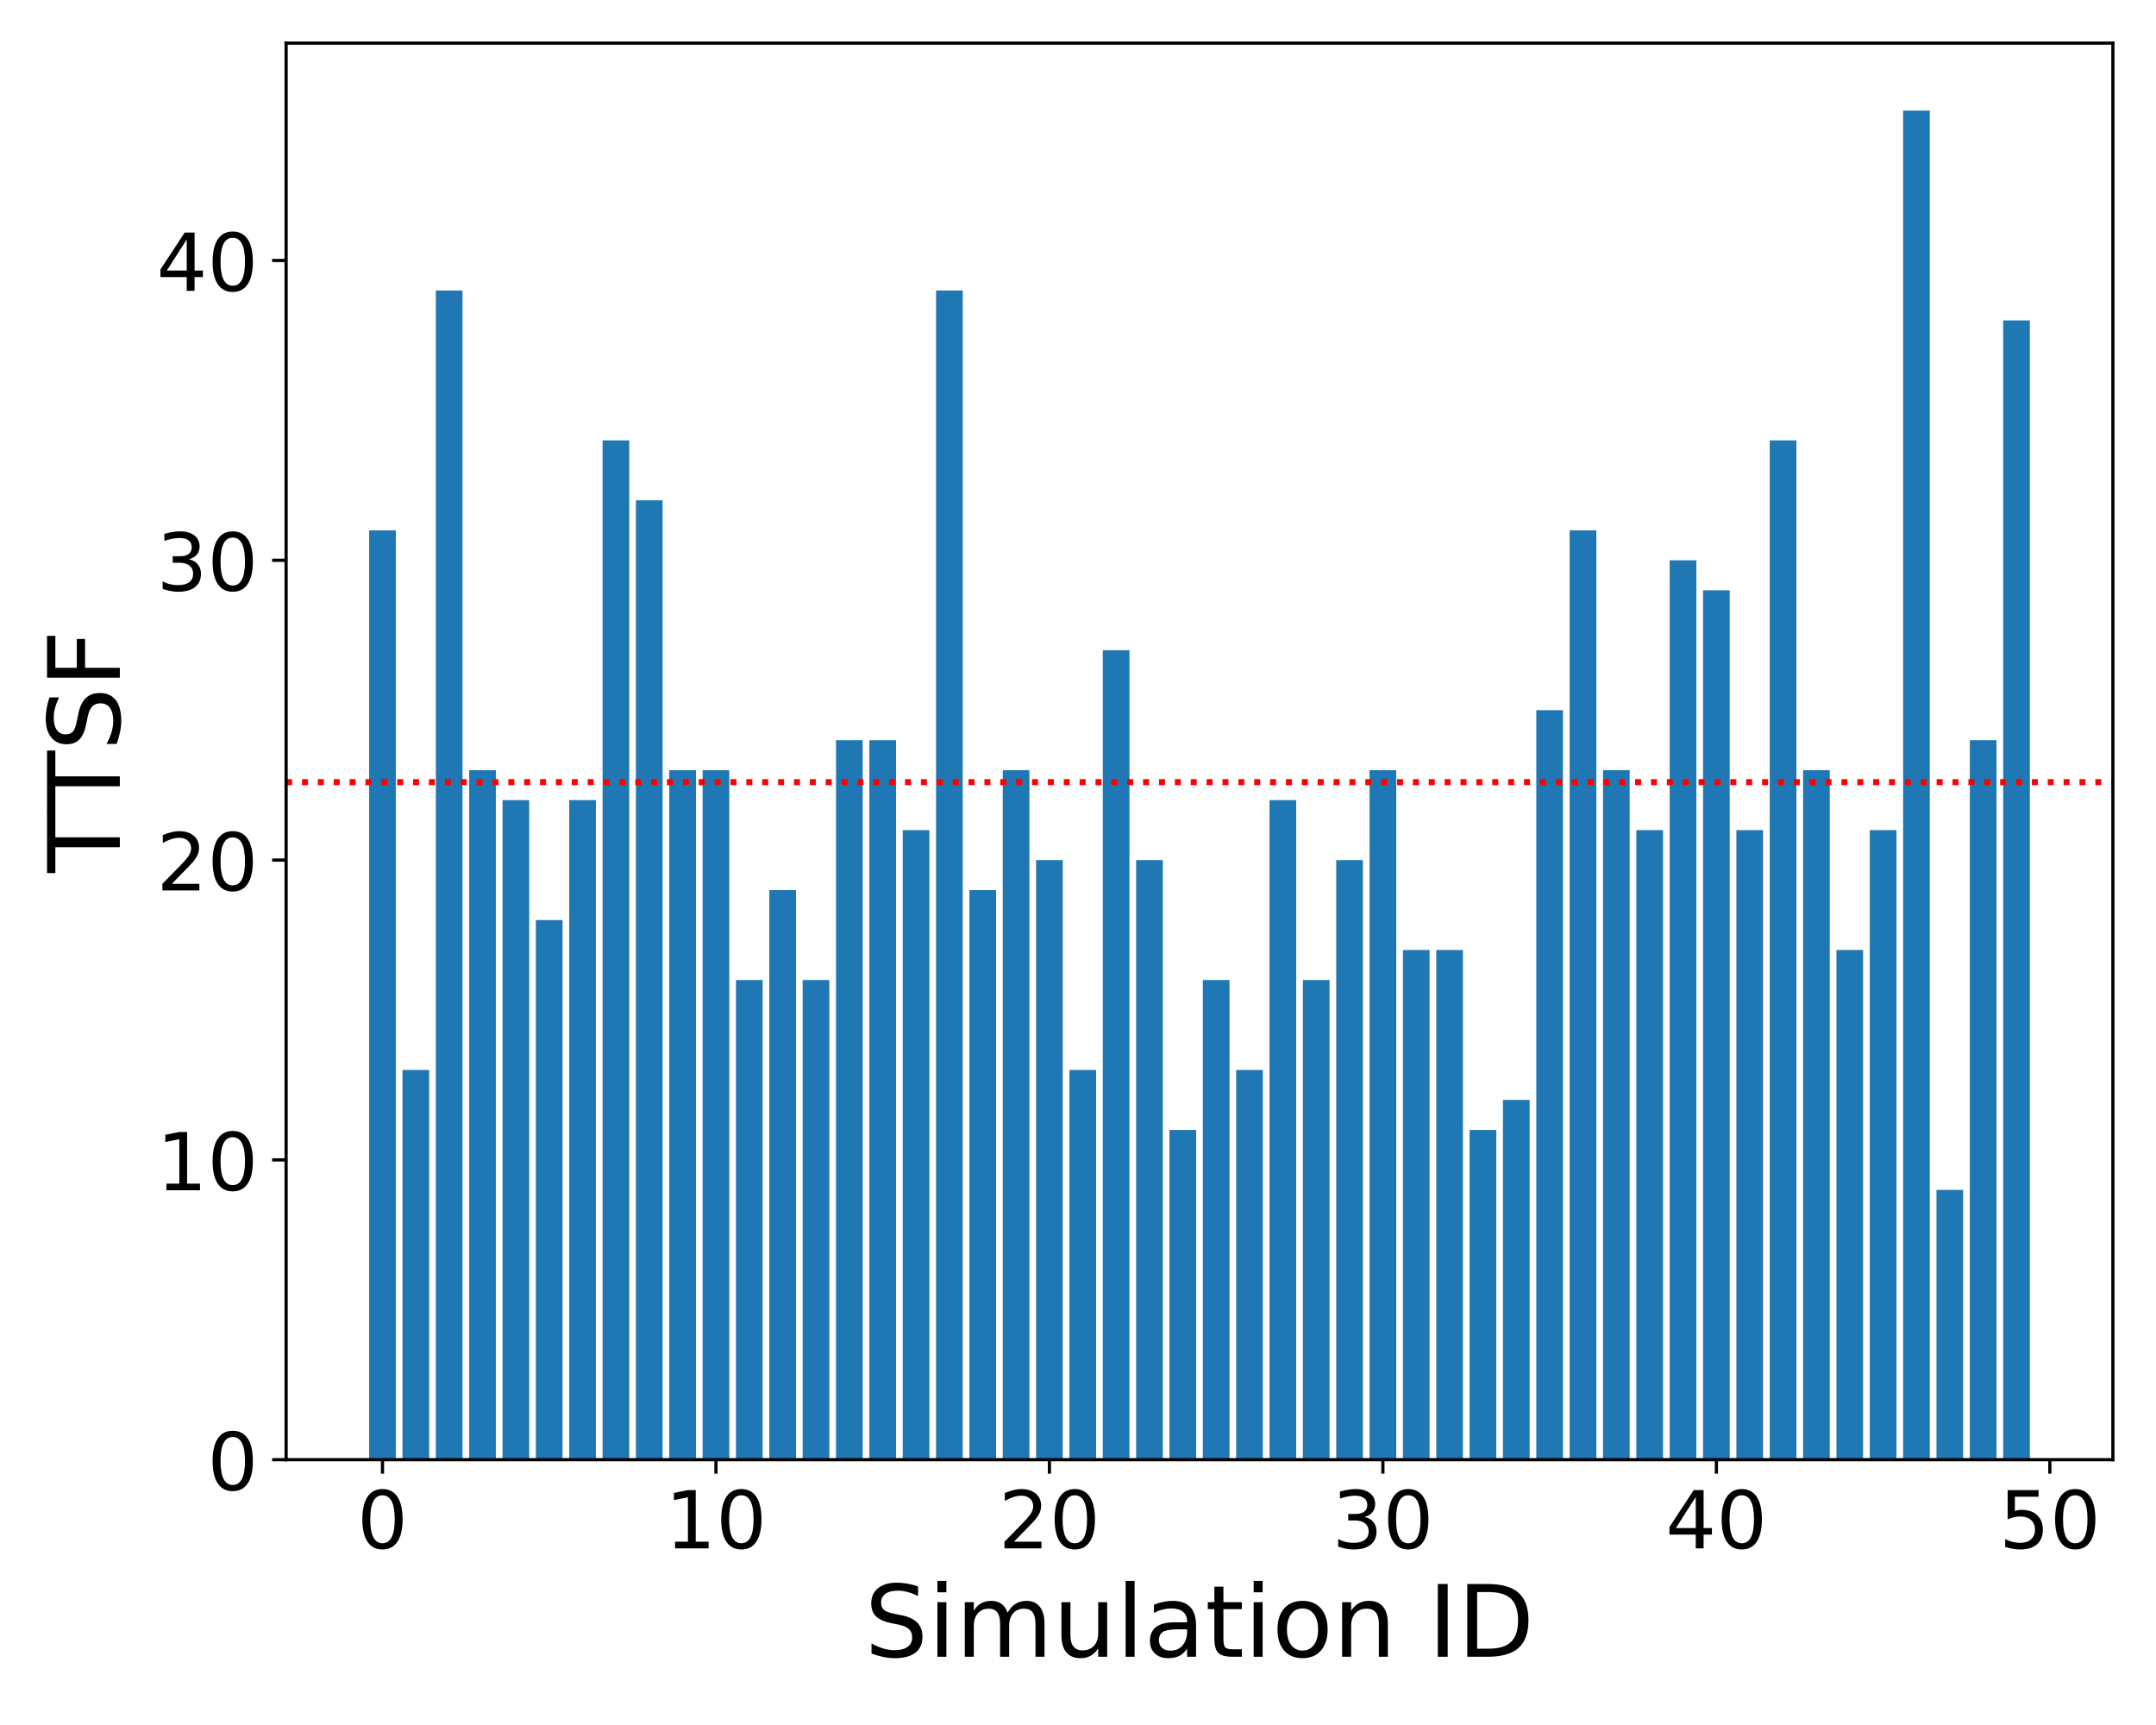
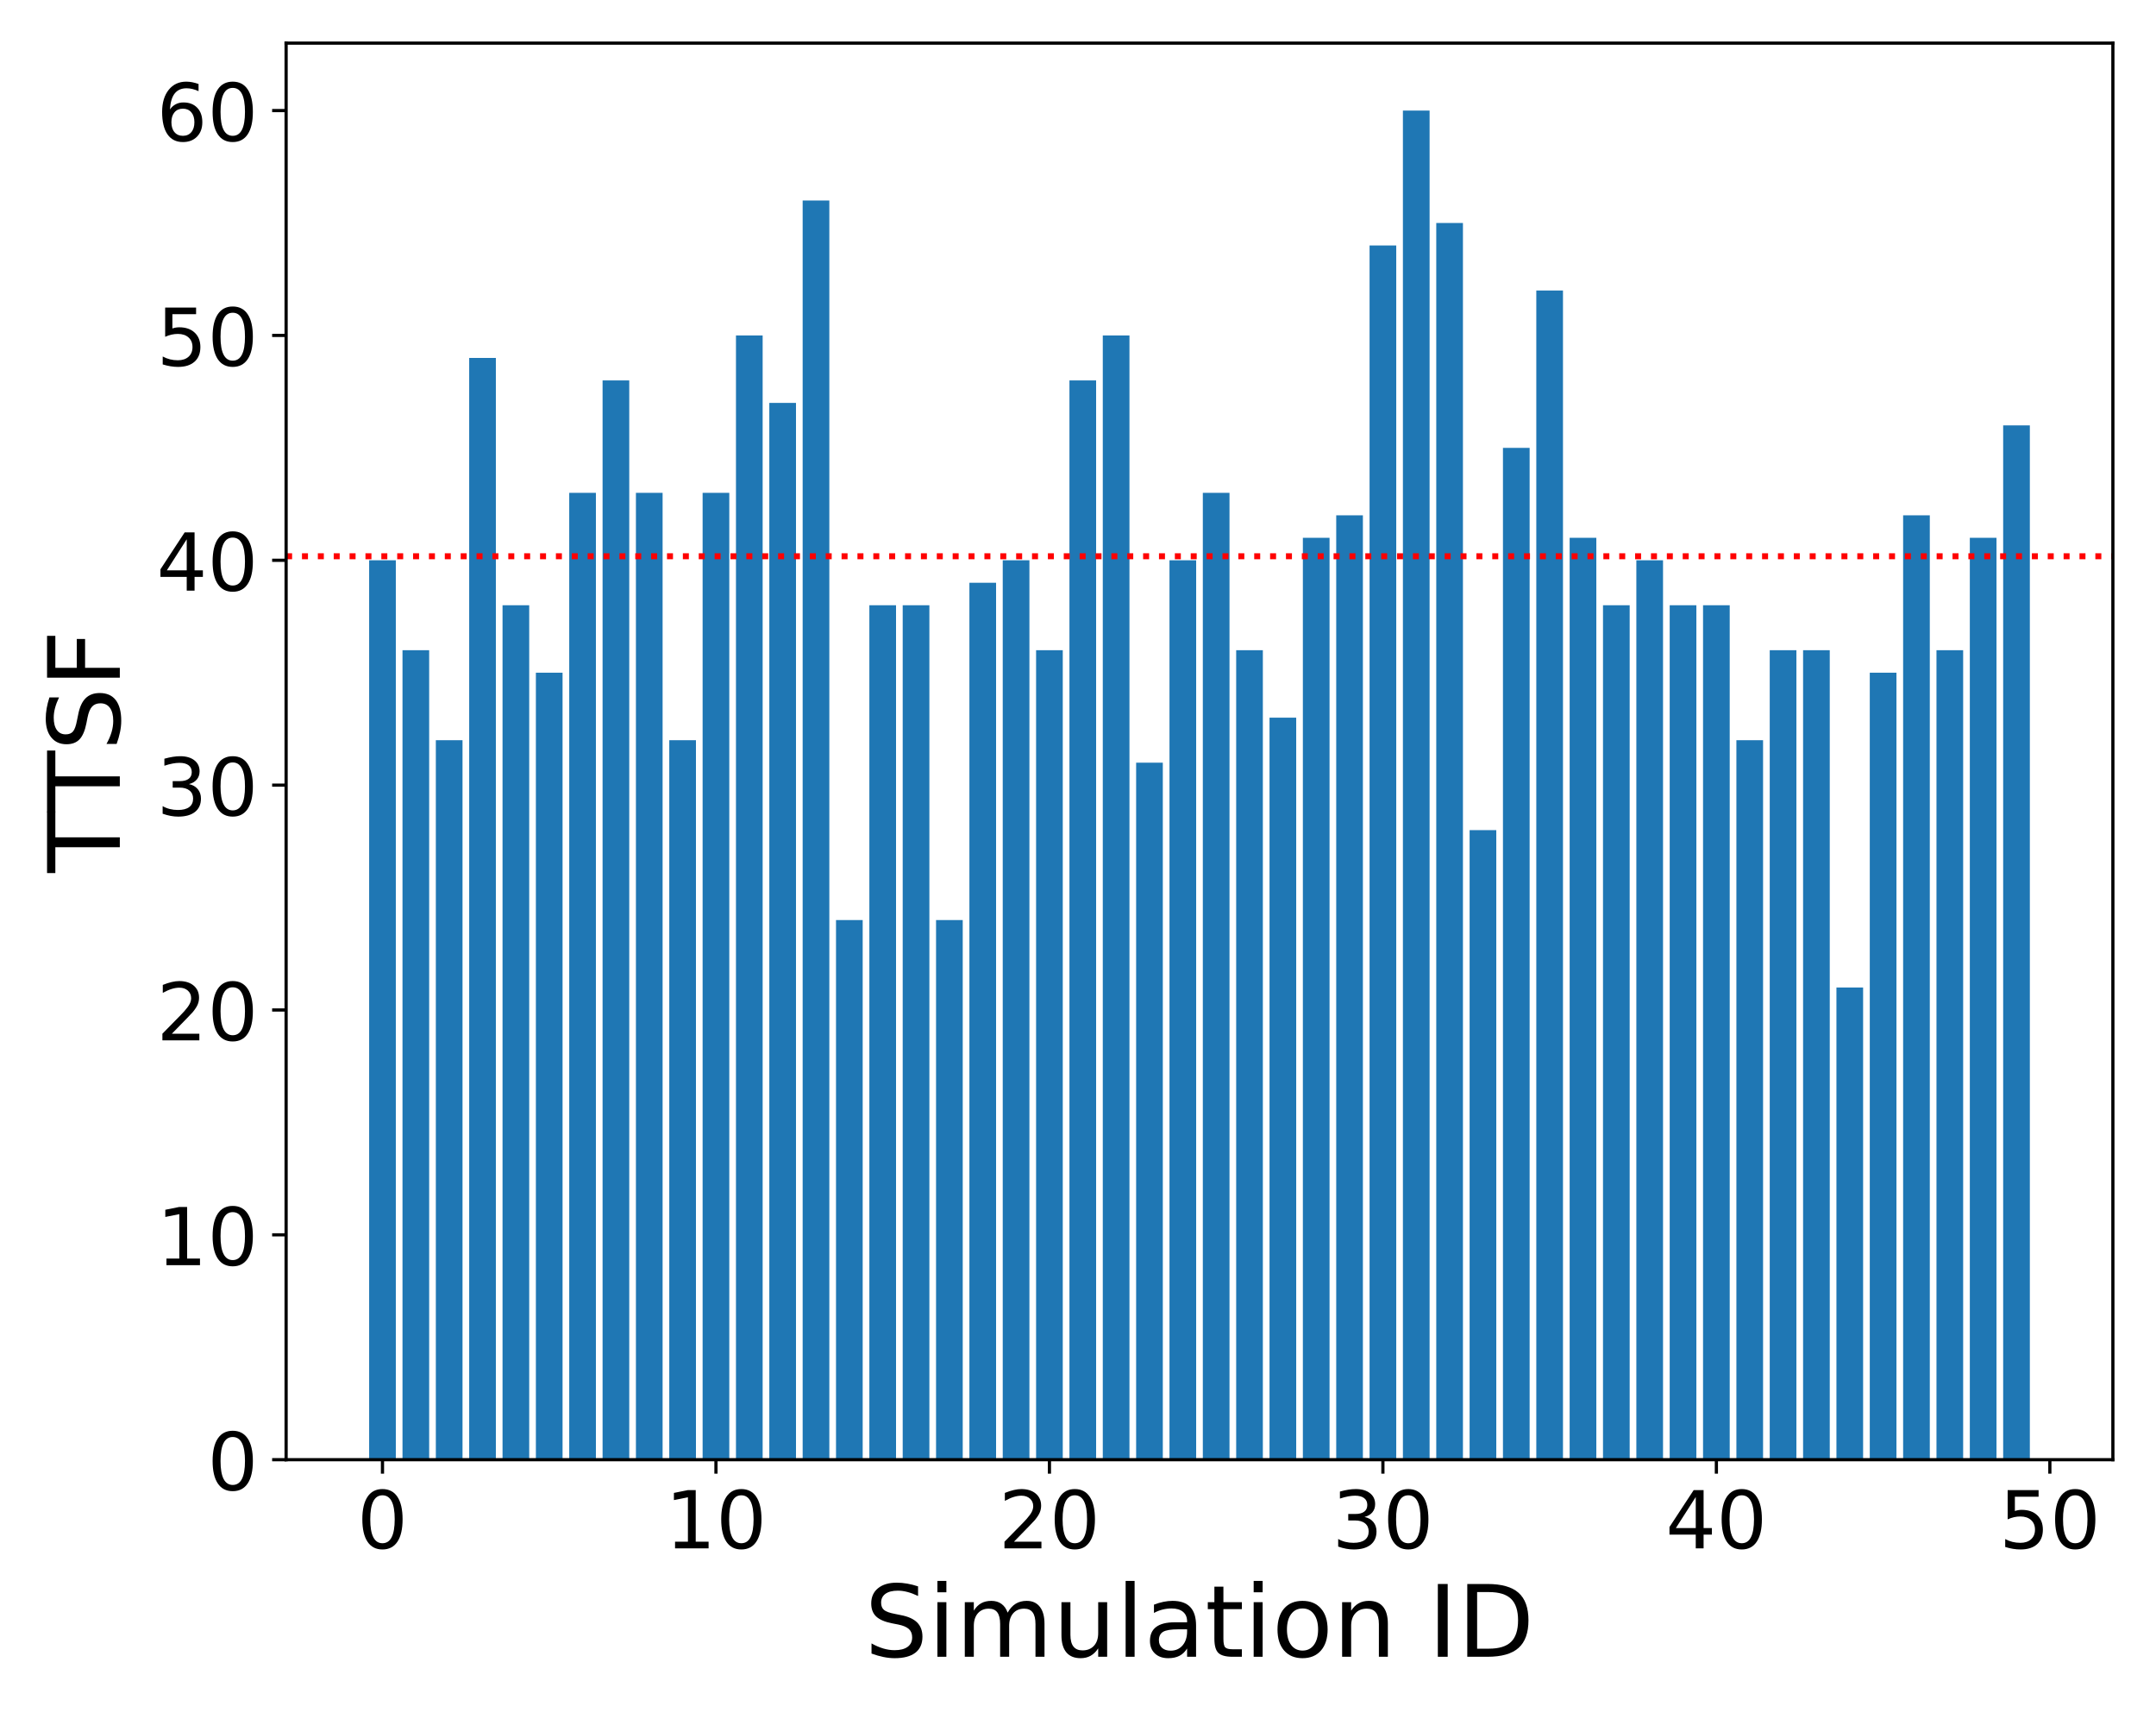
<svg xmlns="http://www.w3.org/2000/svg" xmlns:xlink="http://www.w3.org/1999/xlink" height="432pt" version="1.1" viewBox="0 0 540 432" width="540pt">
  <defs>
    <style type="text/css">
*{stroke-linecap:butt;stroke-linejoin:round;}
  </style>
  </defs>
  <g id="figure_1">
    <g id="patch_1">
      <path d="M 0 432  L 540 432  L 540 0  L 0 0  z " style="fill:#ffffff;" />
    </g>
    <g id="axes_1">
      <g id="patch_2">
        <path d="M 71.66 365.56  L 529.2 365.56  L 529.2 10.8  L 71.66 10.8  z " style="fill:#ffffff;" />
      </g>
      <g id="patch_3">
-         <path clip-path="url(#pa885817e2e)" d="M 92.457 365.56  L 99.139 365.56  L 99.139 132.807  L 92.457 132.807  z " style="fill:#1f77b4;" />
+         <path clip-path="url(#p56de4c126d)" d="M 92.457 365.56  L 99.139 365.56  L 99.139 140.316  L 92.457 140.316  z " style="fill:#1f77b4;" />
      </g>
      <g id="patch_4">
-         <path clip-path="url(#pa885817e2e)" d="M 100.81 365.56  L 107.491 365.56  L 107.491 267.954  L 100.81 267.954  z " style="fill:#1f77b4;" />
+         <path clip-path="url(#p56de4c126d)" d="M 100.81 365.56  L 107.491 365.56  L 107.491 162.84  L 100.81 162.84  z " style="fill:#1f77b4;" />
      </g>
      <g id="patch_5">
-         <path clip-path="url(#pa885817e2e)" d="M 109.162 365.56  L 115.844 365.56  L 115.844 72.742  L 109.162 72.742  z " style="fill:#1f77b4;" />
+         <path clip-path="url(#p56de4c126d)" d="M 109.162 365.56  L 115.844 365.56  L 115.844 185.364  L 109.162 185.364  z " style="fill:#1f77b4;" />
      </g>
      <g id="patch_6">
-         <path clip-path="url(#pa885817e2e)" d="M 117.514 365.56  L 124.196 365.56  L 124.196 192.873  L 117.514 192.873  z " style="fill:#1f77b4;" />
+         <path clip-path="url(#p56de4c126d)" d="M 117.514 365.56  L 124.196 365.56  L 124.196 89.636  L 117.514 89.636  z " style="fill:#1f77b4;" />
      </g>
      <g id="patch_7">
-         <path clip-path="url(#pa885817e2e)" d="M 125.867 365.56  L 132.548 365.56  L 132.548 200.381  L 125.867 200.381  z " style="fill:#1f77b4;" />
+         <path clip-path="url(#p56de4c126d)" d="M 125.867 365.56  L 132.548 365.56  L 132.548 151.578  L 125.867 151.578  z " style="fill:#1f77b4;" />
      </g>
      <g id="patch_8">
-         <path clip-path="url(#pa885817e2e)" d="M 134.219 365.56  L 140.901 365.56  L 140.901 230.413  L 134.219 230.413  z " style="fill:#1f77b4;" />
+         <path clip-path="url(#p56de4c126d)" d="M 134.219 365.56  L 140.901 365.56  L 140.901 168.471  L 134.219 168.471  z " style="fill:#1f77b4;" />
      </g>
      <g id="patch_9">
-         <path clip-path="url(#pa885817e2e)" d="M 142.571 365.56  L 149.253 365.56  L 149.253 200.381  L 142.571 200.381  z " style="fill:#1f77b4;" />
+         <path clip-path="url(#p56de4c126d)" d="M 142.571 365.56  L 149.253 365.56  L 149.253 123.422  L 142.571 123.422  z " style="fill:#1f77b4;" />
      </g>
      <g id="patch_10">
-         <path clip-path="url(#pa885817e2e)" d="M 150.924 365.56  L 157.605 365.56  L 157.605 110.283  L 150.924 110.283  z " style="fill:#1f77b4;" />
+         <path clip-path="url(#p56de4c126d)" d="M 150.924 365.56  L 157.605 365.56  L 157.605 95.267  L 150.924 95.267  z " style="fill:#1f77b4;" />
      </g>
      <g id="patch_11">
-         <path clip-path="url(#pa885817e2e)" d="M 159.276 365.56  L 165.958 365.56  L 165.958 125.299  L 159.276 125.299  z " style="fill:#1f77b4;" />
+         <path clip-path="url(#p56de4c126d)" d="M 159.276 365.56  L 165.958 365.56  L 165.958 123.422  L 159.276 123.422  z " style="fill:#1f77b4;" />
      </g>
      <g id="patch_12">
-         <path clip-path="url(#pa885817e2e)" d="M 167.628 365.56  L 174.31 365.56  L 174.31 192.873  L 167.628 192.873  z " style="fill:#1f77b4;" />
+         <path clip-path="url(#p56de4c126d)" d="M 167.628 365.56  L 174.31 365.56  L 174.31 185.364  L 167.628 185.364  z " style="fill:#1f77b4;" />
      </g>
      <g id="patch_13">
-         <path clip-path="url(#pa885817e2e)" d="M 175.98 365.56  L 182.662 365.56  L 182.662 192.873  L 175.98 192.873  z " style="fill:#1f77b4;" />
+         <path clip-path="url(#p56de4c126d)" d="M 175.98 365.56  L 182.662 365.56  L 182.662 123.422  L 175.98 123.422  z " style="fill:#1f77b4;" />
      </g>
      <g id="patch_14">
-         <path clip-path="url(#pa885817e2e)" d="M 184.333 365.56  L 191.015 365.56  L 191.015 245.43  L 184.333 245.43  z " style="fill:#1f77b4;" />
+         <path clip-path="url(#p56de4c126d)" d="M 184.333 365.56  L 191.015 365.56  L 191.015 84.004  L 184.333 84.004  z " style="fill:#1f77b4;" />
      </g>
      <g id="patch_15">
-         <path clip-path="url(#pa885817e2e)" d="M 192.685 365.56  L 199.367 365.56  L 199.367 222.905  L 192.685 222.905  z " style="fill:#1f77b4;" />
+         <path clip-path="url(#p56de4c126d)" d="M 192.685 365.56  L 199.367 365.56  L 199.367 100.898  L 192.685 100.898  z " style="fill:#1f77b4;" />
      </g>
      <g id="patch_16">
-         <path clip-path="url(#pa885817e2e)" d="M 201.037 365.56  L 207.719 365.56  L 207.719 245.43  L 201.037 245.43  z " style="fill:#1f77b4;" />
+         <path clip-path="url(#p56de4c126d)" d="M 201.037 365.56  L 207.719 365.56  L 207.719 50.218  L 201.037 50.218  z " style="fill:#1f77b4;" />
      </g>
      <g id="patch_17">
-         <path clip-path="url(#pa885817e2e)" d="M 209.39 365.56  L 216.072 365.56  L 216.072 185.364  L 209.39 185.364  z " style="fill:#1f77b4;" />
+         <path clip-path="url(#p56de4c126d)" d="M 209.39 365.56  L 216.072 365.56  L 216.072 230.413  L 209.39 230.413  z " style="fill:#1f77b4;" />
      </g>
      <g id="patch_18">
-         <path clip-path="url(#pa885817e2e)" d="M 217.742 365.56  L 224.424 365.56  L 224.424 185.364  L 217.742 185.364  z " style="fill:#1f77b4;" />
+         <path clip-path="url(#p56de4c126d)" d="M 217.742 365.56  L 224.424 365.56  L 224.424 151.578  L 217.742 151.578  z " style="fill:#1f77b4;" />
      </g>
      <g id="patch_19">
-         <path clip-path="url(#pa885817e2e)" d="M 226.094 365.56  L 232.776 365.56  L 232.776 207.889  L 226.094 207.889  z " style="fill:#1f77b4;" />
+         <path clip-path="url(#p56de4c126d)" d="M 226.094 365.56  L 232.776 365.56  L 232.776 151.578  L 226.094 151.578  z " style="fill:#1f77b4;" />
      </g>
      <g id="patch_20">
-         <path clip-path="url(#pa885817e2e)" d="M 234.447 365.56  L 241.129 365.56  L 241.129 72.742  L 234.447 72.742  z " style="fill:#1f77b4;" />
+         <path clip-path="url(#p56de4c126d)" d="M 234.447 365.56  L 241.129 365.56  L 241.129 230.413  L 234.447 230.413  z " style="fill:#1f77b4;" />
      </g>
      <g id="patch_21">
-         <path clip-path="url(#pa885817e2e)" d="M 242.799 365.56  L 249.481 365.56  L 249.481 222.905  L 242.799 222.905  z " style="fill:#1f77b4;" />
+         <path clip-path="url(#p56de4c126d)" d="M 242.799 365.56  L 249.481 365.56  L 249.481 145.947  L 242.799 145.947  z " style="fill:#1f77b4;" />
      </g>
      <g id="patch_22">
-         <path clip-path="url(#pa885817e2e)" d="M 251.151 365.56  L 257.833 365.56  L 257.833 192.873  L 251.151 192.873  z " style="fill:#1f77b4;" />
+         <path clip-path="url(#p56de4c126d)" d="M 251.151 365.56  L 257.833 365.56  L 257.833 140.316  L 251.151 140.316  z " style="fill:#1f77b4;" />
      </g>
      <g id="patch_23">
-         <path clip-path="url(#pa885817e2e)" d="M 259.504 365.56  L 266.185 365.56  L 266.185 215.397  L 259.504 215.397  z " style="fill:#1f77b4;" />
+         <path clip-path="url(#p56de4c126d)" d="M 259.504 365.56  L 266.185 365.56  L 266.185 162.84  L 259.504 162.84  z " style="fill:#1f77b4;" />
      </g>
      <g id="patch_24">
-         <path clip-path="url(#pa885817e2e)" d="M 267.856 365.56  L 274.538 365.56  L 274.538 267.954  L 267.856 267.954  z " style="fill:#1f77b4;" />
+         <path clip-path="url(#p56de4c126d)" d="M 267.856 365.56  L 274.538 365.56  L 274.538 95.267  L 267.856 95.267  z " style="fill:#1f77b4;" />
      </g>
      <g id="patch_25">
-         <path clip-path="url(#pa885817e2e)" d="M 276.208 365.56  L 282.89 365.56  L 282.89 162.84  L 276.208 162.84  z " style="fill:#1f77b4;" />
+         <path clip-path="url(#p56de4c126d)" d="M 276.208 365.56  L 282.89 365.56  L 282.89 84.004  L 276.208 84.004  z " style="fill:#1f77b4;" />
      </g>
      <g id="patch_26">
-         <path clip-path="url(#pa885817e2e)" d="M 284.561 365.56  L 291.242 365.56  L 291.242 215.397  L 284.561 215.397  z " style="fill:#1f77b4;" />
+         <path clip-path="url(#p56de4c126d)" d="M 284.561 365.56  L 291.242 365.56  L 291.242 190.996  L 284.561 190.996  z " style="fill:#1f77b4;" />
      </g>
      <g id="patch_27">
-         <path clip-path="url(#pa885817e2e)" d="M 292.913 365.56  L 299.595 365.56  L 299.595 282.97  L 292.913 282.97  z " style="fill:#1f77b4;" />
+         <path clip-path="url(#p56de4c126d)" d="M 292.913 365.56  L 299.595 365.56  L 299.595 140.316  L 292.913 140.316  z " style="fill:#1f77b4;" />
      </g>
      <g id="patch_28">
-         <path clip-path="url(#pa885817e2e)" d="M 301.265 365.56  L 307.947 365.56  L 307.947 245.43  L 301.265 245.43  z " style="fill:#1f77b4;" />
+         <path clip-path="url(#p56de4c126d)" d="M 301.265 365.56  L 307.947 365.56  L 307.947 123.422  L 301.265 123.422  z " style="fill:#1f77b4;" />
      </g>
      <g id="patch_29">
-         <path clip-path="url(#pa885817e2e)" d="M 309.618 365.56  L 316.299 365.56  L 316.299 267.954  L 309.618 267.954  z " style="fill:#1f77b4;" />
+         <path clip-path="url(#p56de4c126d)" d="M 309.618 365.56  L 316.299 365.56  L 316.299 162.84  L 309.618 162.84  z " style="fill:#1f77b4;" />
      </g>
      <g id="patch_30">
-         <path clip-path="url(#pa885817e2e)" d="M 317.97 365.56  L 324.652 365.56  L 324.652 200.381  L 317.97 200.381  z " style="fill:#1f77b4;" />
+         <path clip-path="url(#p56de4c126d)" d="M 317.97 365.56  L 324.652 365.56  L 324.652 179.733  L 317.97 179.733  z " style="fill:#1f77b4;" />
      </g>
      <g id="patch_31">
-         <path clip-path="url(#pa885817e2e)" d="M 326.322 365.56  L 333.004 365.56  L 333.004 245.43  L 326.322 245.43  z " style="fill:#1f77b4;" />
+         <path clip-path="url(#p56de4c126d)" d="M 326.322 365.56  L 333.004 365.56  L 333.004 134.684  L 326.322 134.684  z " style="fill:#1f77b4;" />
      </g>
      <g id="patch_32">
-         <path clip-path="url(#pa885817e2e)" d="M 334.675 365.56  L 341.356 365.56  L 341.356 215.397  L 334.675 215.397  z " style="fill:#1f77b4;" />
+         <path clip-path="url(#p56de4c126d)" d="M 334.675 365.56  L 341.356 365.56  L 341.356 129.053  L 334.675 129.053  z " style="fill:#1f77b4;" />
      </g>
      <g id="patch_33">
-         <path clip-path="url(#pa885817e2e)" d="M 343.027 365.56  L 349.709 365.56  L 349.709 192.873  L 343.027 192.873  z " style="fill:#1f77b4;" />
+         <path clip-path="url(#p56de4c126d)" d="M 343.027 365.56  L 349.709 365.56  L 349.709 61.48  L 343.027 61.48  z " style="fill:#1f77b4;" />
      </g>
      <g id="patch_34">
-         <path clip-path="url(#pa885817e2e)" d="M 351.379 365.56  L 358.061 365.56  L 358.061 237.921  L 351.379 237.921  z " style="fill:#1f77b4;" />
+         <path clip-path="url(#p56de4c126d)" d="M 351.379 365.56  L 358.061 365.56  L 358.061 27.693  L 351.379 27.693  z " style="fill:#1f77b4;" />
      </g>
      <g id="patch_35">
-         <path clip-path="url(#pa885817e2e)" d="M 359.731 365.56  L 366.413 365.56  L 366.413 237.921  L 359.731 237.921  z " style="fill:#1f77b4;" />
+         <path clip-path="url(#p56de4c126d)" d="M 359.731 365.56  L 366.413 365.56  L 366.413 55.849  L 359.731 55.849  z " style="fill:#1f77b4;" />
      </g>
      <g id="patch_36">
-         <path clip-path="url(#pa885817e2e)" d="M 368.084 365.56  L 374.766 365.56  L 374.766 282.97  L 368.084 282.97  z " style="fill:#1f77b4;" />
+         <path clip-path="url(#p56de4c126d)" d="M 368.084 365.56  L 374.766 365.56  L 374.766 207.889  L 368.084 207.889  z " style="fill:#1f77b4;" />
      </g>
      <g id="patch_37">
-         <path clip-path="url(#pa885817e2e)" d="M 376.436 365.56  L 383.118 365.56  L 383.118 275.462  L 376.436 275.462  z " style="fill:#1f77b4;" />
+         <path clip-path="url(#p56de4c126d)" d="M 376.436 365.56  L 383.118 365.56  L 383.118 112.16  L 376.436 112.16  z " style="fill:#1f77b4;" />
      </g>
      <g id="patch_38">
-         <path clip-path="url(#pa885817e2e)" d="M 384.788 365.56  L 391.47 365.56  L 391.47 177.856  L 384.788 177.856  z " style="fill:#1f77b4;" />
+         <path clip-path="url(#p56de4c126d)" d="M 384.788 365.56  L 391.47 365.56  L 391.47 72.742  L 384.788 72.742  z " style="fill:#1f77b4;" />
      </g>
      <g id="patch_39">
-         <path clip-path="url(#pa885817e2e)" d="M 393.141 365.56  L 399.823 365.56  L 399.823 132.807  L 393.141 132.807  z " style="fill:#1f77b4;" />
+         <path clip-path="url(#p56de4c126d)" d="M 393.141 365.56  L 399.823 365.56  L 399.823 134.684  L 393.141 134.684  z " style="fill:#1f77b4;" />
      </g>
      <g id="patch_40">
-         <path clip-path="url(#pa885817e2e)" d="M 401.493 365.56  L 408.175 365.56  L 408.175 192.873  L 401.493 192.873  z " style="fill:#1f77b4;" />
+         <path clip-path="url(#p56de4c126d)" d="M 401.493 365.56  L 408.175 365.56  L 408.175 151.578  L 401.493 151.578  z " style="fill:#1f77b4;" />
      </g>
      <g id="patch_41">
-         <path clip-path="url(#pa885817e2e)" d="M 409.845 365.56  L 416.527 365.56  L 416.527 207.889  L 409.845 207.889  z " style="fill:#1f77b4;" />
+         <path clip-path="url(#p56de4c126d)" d="M 409.845 365.56  L 416.527 365.56  L 416.527 140.316  L 409.845 140.316  z " style="fill:#1f77b4;" />
      </g>
      <g id="patch_42">
-         <path clip-path="url(#pa885817e2e)" d="M 418.198 365.56  L 424.88 365.56  L 424.88 140.316  L 418.198 140.316  z " style="fill:#1f77b4;" />
+         <path clip-path="url(#p56de4c126d)" d="M 418.198 365.56  L 424.88 365.56  L 424.88 151.578  L 418.198 151.578  z " style="fill:#1f77b4;" />
      </g>
      <g id="patch_43">
-         <path clip-path="url(#pa885817e2e)" d="M 426.55 365.56  L 433.232 365.56  L 433.232 147.824  L 426.55 147.824  z " style="fill:#1f77b4;" />
+         <path clip-path="url(#p56de4c126d)" d="M 426.55 365.56  L 433.232 365.56  L 433.232 151.578  L 426.55 151.578  z " style="fill:#1f77b4;" />
      </g>
      <g id="patch_44">
-         <path clip-path="url(#pa885817e2e)" d="M 434.902 365.56  L 441.584 365.56  L 441.584 207.889  L 434.902 207.889  z " style="fill:#1f77b4;" />
+         <path clip-path="url(#p56de4c126d)" d="M 434.902 365.56  L 441.584 365.56  L 441.584 185.364  L 434.902 185.364  z " style="fill:#1f77b4;" />
      </g>
      <g id="patch_45">
-         <path clip-path="url(#pa885817e2e)" d="M 443.255 365.56  L 449.936 365.56  L 449.936 110.283  L 443.255 110.283  z " style="fill:#1f77b4;" />
+         <path clip-path="url(#p56de4c126d)" d="M 443.255 365.56  L 449.936 365.56  L 449.936 162.84  L 443.255 162.84  z " style="fill:#1f77b4;" />
      </g>
      <g id="patch_46">
-         <path clip-path="url(#pa885817e2e)" d="M 451.607 365.56  L 458.289 365.56  L 458.289 192.873  L 451.607 192.873  z " style="fill:#1f77b4;" />
+         <path clip-path="url(#p56de4c126d)" d="M 451.607 365.56  L 458.289 365.56  L 458.289 162.84  L 451.607 162.84  z " style="fill:#1f77b4;" />
      </g>
      <g id="patch_47">
-         <path clip-path="url(#pa885817e2e)" d="M 459.959 365.56  L 466.641 365.56  L 466.641 237.921  L 459.959 237.921  z " style="fill:#1f77b4;" />
+         <path clip-path="url(#p56de4c126d)" d="M 459.959 365.56  L 466.641 365.56  L 466.641 247.307  L 459.959 247.307  z " style="fill:#1f77b4;" />
      </g>
      <g id="patch_48">
-         <path clip-path="url(#pa885817e2e)" d="M 468.312 365.56  L 474.993 365.56  L 474.993 207.889  L 468.312 207.889  z " style="fill:#1f77b4;" />
+         <path clip-path="url(#p56de4c126d)" d="M 468.312 365.56  L 474.993 365.56  L 474.993 168.471  L 468.312 168.471  z " style="fill:#1f77b4;" />
      </g>
      <g id="patch_49">
-         <path clip-path="url(#pa885817e2e)" d="M 476.664 365.56  L 483.346 365.56  L 483.346 27.693  L 476.664 27.693  z " style="fill:#1f77b4;" />
+         <path clip-path="url(#p56de4c126d)" d="M 476.664 365.56  L 483.346 365.56  L 483.346 129.053  L 476.664 129.053  z " style="fill:#1f77b4;" />
      </g>
      <g id="patch_50">
-         <path clip-path="url(#pa885817e2e)" d="M 485.016 365.56  L 491.698 365.56  L 491.698 297.987  L 485.016 297.987  z " style="fill:#1f77b4;" />
+         <path clip-path="url(#p56de4c126d)" d="M 485.016 365.56  L 491.698 365.56  L 491.698 162.84  L 485.016 162.84  z " style="fill:#1f77b4;" />
      </g>
      <g id="patch_51">
-         <path clip-path="url(#pa885817e2e)" d="M 493.369 365.56  L 500.05 365.56  L 500.05 185.364  L 493.369 185.364  z " style="fill:#1f77b4;" />
+         <path clip-path="url(#p56de4c126d)" d="M 493.369 365.56  L 500.05 365.56  L 500.05 134.684  L 493.369 134.684  z " style="fill:#1f77b4;" />
      </g>
      <g id="patch_52">
-         <path clip-path="url(#pa885817e2e)" d="M 501.721 365.56  L 508.403 365.56  L 508.403 80.25  L 501.721 80.25  z " style="fill:#1f77b4;" />
+         <path clip-path="url(#p56de4c126d)" d="M 501.721 365.56  L 508.403 365.56  L 508.403 106.529  L 501.721 106.529  z " style="fill:#1f77b4;" />
      </g>
      <g id="matplotlib.axis_1">
        <g id="xtick_1">
          <g id="line2d_1">
            <defs>
-               <path d="M 0 0  L 0 3.5  " id="ma1a06afe12" style="stroke:#000000;stroke-width:0.8;" />
-             </defs>
-             <g>
-               <use style="stroke:#000000;stroke-width:0.8;" x="95.798" xlink:href="#ma1a06afe12" y="365.56" />
+               <path d="M 0 0  L 0 3.5  " id="m0f5783ba9c" style="stroke:#000000;stroke-width:0.8;" />
+             </defs>
+             <g>
+               <use style="stroke:#000000;stroke-width:0.8;" x="95.798" xlink:href="#m0f5783ba9c" y="365.56" />
            </g>
          </g>
          <g id="text_1">
            <defs>
              <path d="M 31.781 66.406  Q 24.172 66.406 20.328 58.906  Q 16.5 51.422 16.5 36.375  Q 16.5 21.391 20.328 13.891  Q 24.172 6.391 31.781 6.391  Q 39.453 6.391 43.281 13.891  Q 47.125 21.391 47.125 36.375  Q 47.125 51.422 43.281 58.906  Q 39.453 66.406 31.781 66.406  z M 31.781 74.219  Q 44.047 74.219 50.516 64.516  Q 56.984 54.828 56.984 36.375  Q 56.984 17.969 50.516 8.266  Q 44.047 -1.422 31.781 -1.422  Q 19.531 -1.422 13.062 8.266  Q 6.594 17.969 6.594 36.375  Q 6.594 54.828 13.062 64.516  Q 19.531 74.219 31.781 74.219  z " id="DejaVuSans-48" />
            </defs>
            <g transform="translate(89.4357 387.7569)scale(0.2 -0.2)">
              <use xlink:href="#DejaVuSans-48" />
            </g>
          </g>
        </g>
        <g id="xtick_2">
          <g id="line2d_2">
            <g>
-               <use style="stroke:#000000;stroke-width:0.8;" x="179.321" xlink:href="#ma1a06afe12" y="365.56" />
+               <use style="stroke:#000000;stroke-width:0.8;" x="179.321" xlink:href="#m0f5783ba9c" y="365.56" />
            </g>
          </g>
          <g id="text_2">
            <defs>
              <path d="M 12.406 8.297  L 28.516 8.297  L 28.516 63.922  L 10.984 60.406  L 10.984 69.391  L 28.422 72.906  L 38.281 72.906  L 38.281 8.297  L 54.391 8.297  L 54.391 0  L 12.406 0  z " id="DejaVuSans-49" />
            </defs>
            <g transform="translate(166.5964 387.7569)scale(0.2 -0.2)">
              <use xlink:href="#DejaVuSans-49" />
              <use x="63.623" xlink:href="#DejaVuSans-48" />
            </g>
          </g>
        </g>
        <g id="xtick_3">
          <g id="line2d_3">
            <g>
-               <use style="stroke:#000000;stroke-width:0.8;" x="262.845" xlink:href="#ma1a06afe12" y="365.56" />
+               <use style="stroke:#000000;stroke-width:0.8;" x="262.845" xlink:href="#m0f5783ba9c" y="365.56" />
            </g>
          </g>
          <g id="text_3">
            <defs>
              <path d="M 19.188 8.297  L 53.609 8.297  L 53.609 0  L 7.328 0  L 7.328 8.297  Q 12.938 14.109 22.625 23.891  Q 32.328 33.688 34.812 36.531  Q 39.547 41.844 41.422 45.531  Q 43.312 49.219 43.312 52.781  Q 43.312 58.594 39.234 62.25  Q 35.156 65.922 28.609 65.922  Q 23.969 65.922 18.812 64.312  Q 13.672 62.703 7.812 59.422  L 7.812 69.391  Q 13.766 71.781 18.938 73  Q 24.125 74.219 28.422 74.219  Q 39.75 74.219 46.484 68.547  Q 53.219 62.891 53.219 53.422  Q 53.219 48.922 51.531 44.891  Q 49.859 40.875 45.406 35.406  Q 44.188 33.984 37.641 27.219  Q 31.109 20.453 19.188 8.297  z " id="DejaVuSans-50" />
            </defs>
            <g transform="translate(250.1196 387.7569)scale(0.2 -0.2)">
              <use xlink:href="#DejaVuSans-50" />
              <use x="63.623" xlink:href="#DejaVuSans-48" />
            </g>
          </g>
        </g>
        <g id="xtick_4">
          <g id="line2d_4">
            <g>
-               <use style="stroke:#000000;stroke-width:0.8;" x="346.368" xlink:href="#ma1a06afe12" y="365.56" />
+               <use style="stroke:#000000;stroke-width:0.8;" x="346.368" xlink:href="#m0f5783ba9c" y="365.56" />
            </g>
          </g>
          <g id="text_4">
            <defs>
              <path d="M 40.578 39.312  Q 47.656 37.797 51.625 33  Q 55.609 28.219 55.609 21.188  Q 55.609 10.406 48.188 4.484  Q 40.766 -1.422 27.094 -1.422  Q 22.516 -1.422 17.656 -0.516  Q 12.797 0.391 7.625 2.203  L 7.625 11.719  Q 11.719 9.328 16.594 8.109  Q 21.484 6.891 26.812 6.891  Q 36.078 6.891 40.938 10.547  Q 45.797 14.203 45.797 21.188  Q 45.797 27.641 41.281 31.266  Q 36.766 34.906 28.719 34.906  L 20.219 34.906  L 20.219 43.016  L 29.109 43.016  Q 36.375 43.016 40.234 45.922  Q 44.094 48.828 44.094 54.297  Q 44.094 59.906 40.109 62.906  Q 36.141 65.922 28.719 65.922  Q 24.656 65.922 20.016 65.031  Q 15.375 64.156 9.812 62.312  L 9.812 71.094  Q 15.438 72.656 20.344 73.438  Q 25.25 74.219 29.594 74.219  Q 40.828 74.219 47.359 69.109  Q 53.906 64.016 53.906 55.328  Q 53.906 49.266 50.438 45.094  Q 46.969 40.922 40.578 39.312  z " id="DejaVuSans-51" />
            </defs>
            <g transform="translate(333.6428 387.7569)scale(0.2 -0.2)">
              <use xlink:href="#DejaVuSans-51" />
              <use x="63.623" xlink:href="#DejaVuSans-48" />
            </g>
          </g>
        </g>
        <g id="xtick_5">
          <g id="line2d_5">
            <g>
-               <use style="stroke:#000000;stroke-width:0.8;" x="429.891" xlink:href="#ma1a06afe12" y="365.56" />
+               <use style="stroke:#000000;stroke-width:0.8;" x="429.891" xlink:href="#m0f5783ba9c" y="365.56" />
            </g>
          </g>
          <g id="text_5">
            <defs>
              <path d="M 37.797 64.312  L 12.891 25.391  L 37.797 25.391  z M 35.203 72.906  L 47.609 72.906  L 47.609 25.391  L 58.016 25.391  L 58.016 17.188  L 47.609 17.188  L 47.609 0  L 37.797 0  L 37.797 17.188  L 4.891 17.188  L 4.891 26.703  z " id="DejaVuSans-52" />
            </defs>
            <g transform="translate(417.1659 387.7569)scale(0.2 -0.2)">
              <use xlink:href="#DejaVuSans-52" />
              <use x="63.623" xlink:href="#DejaVuSans-48" />
            </g>
          </g>
        </g>
        <g id="xtick_6">
          <g id="line2d_6">
            <g>
-               <use style="stroke:#000000;stroke-width:0.8;" x="513.414" xlink:href="#ma1a06afe12" y="365.56" />
+               <use style="stroke:#000000;stroke-width:0.8;" x="513.414" xlink:href="#m0f5783ba9c" y="365.56" />
            </g>
          </g>
          <g id="text_6">
            <defs>
              <path d="M 10.797 72.906  L 49.516 72.906  L 49.516 64.594  L 19.828 64.594  L 19.828 46.734  Q 21.969 47.469 24.109 47.828  Q 26.266 48.188 28.422 48.188  Q 40.625 48.188 47.75 41.5  Q 54.891 34.812 54.891 23.391  Q 54.891 11.625 47.562 5.094  Q 40.234 -1.422 26.906 -1.422  Q 22.312 -1.422 17.547 -0.641  Q 12.797 0.141 7.719 1.703  L 7.719 11.625  Q 12.109 9.234 16.797 8.062  Q 21.484 6.891 26.703 6.891  Q 35.156 6.891 40.078 11.328  Q 45.016 15.766 45.016 23.391  Q 45.016 31 40.078 35.438  Q 35.156 39.891 26.703 39.891  Q 22.75 39.891 18.812 39.016  Q 14.891 38.141 10.797 36.281  z " id="DejaVuSans-53" />
            </defs>
            <g transform="translate(500.6891 387.7569)scale(0.2 -0.2)">
              <use xlink:href="#DejaVuSans-53" />
              <use x="63.623" xlink:href="#DejaVuSans-48" />
            </g>
          </g>
        </g>
        <g id="text_7">
          <defs>
            <path d="M 53.516 70.516  L 53.516 60.891  Q 47.906 63.578 42.922 64.891  Q 37.938 66.219 33.297 66.219  Q 25.25 66.219 20.875 63.094  Q 16.5 59.969 16.5 54.203  Q 16.5 49.359 19.406 46.891  Q 22.312 44.438 30.422 42.922  L 36.375 41.703  Q 47.406 39.594 52.656 34.297  Q 57.906 29 57.906 20.125  Q 57.906 9.516 50.797 4.047  Q 43.703 -1.422 29.984 -1.422  Q 24.812 -1.422 18.969 -0.25  Q 13.141 0.922 6.891 3.219  L 6.891 13.375  Q 12.891 10.016 18.656 8.297  Q 24.422 6.594 29.984 6.594  Q 38.422 6.594 43.016 9.906  Q 47.609 13.234 47.609 19.391  Q 47.609 24.75 44.312 27.781  Q 41.016 30.812 33.5 32.328  L 27.484 33.5  Q 16.453 35.688 11.516 40.375  Q 6.594 45.062 6.594 53.422  Q 6.594 63.094 13.406 68.656  Q 20.219 74.219 32.172 74.219  Q 37.312 74.219 42.625 73.281  Q 47.953 72.359 53.516 70.516  z " id="DejaVuSans-83" />
            <path d="M 9.422 54.688  L 18.406 54.688  L 18.406 0  L 9.422 0  z M 9.422 75.984  L 18.406 75.984  L 18.406 64.594  L 9.422 64.594  z " id="DejaVuSans-105" />
            <path d="M 52 44.188  Q 55.375 50.25 60.062 53.125  Q 64.75 56 71.094 56  Q 79.641 56 84.281 50.016  Q 88.922 44.047 88.922 33.016  L 88.922 0  L 79.891 0  L 79.891 32.719  Q 79.891 40.578 77.094 44.375  Q 74.312 48.188 68.609 48.188  Q 61.625 48.188 57.562 43.547  Q 53.516 38.922 53.516 30.906  L 53.516 0  L 44.484 0  L 44.484 32.719  Q 44.484 40.625 41.703 44.406  Q 38.922 48.188 33.109 48.188  Q 26.219 48.188 22.156 43.531  Q 18.109 38.875 18.109 30.906  L 18.109 0  L 9.078 0  L 9.078 54.688  L 18.109 54.688  L 18.109 46.188  Q 21.188 51.219 25.484 53.609  Q 29.781 56 35.688 56  Q 41.656 56 45.828 52.969  Q 50 49.953 52 44.188  z " id="DejaVuSans-109" />
            <path d="M 8.5 21.578  L 8.5 54.688  L 17.484 54.688  L 17.484 21.922  Q 17.484 14.156 20.5 10.266  Q 23.531 6.391 29.594 6.391  Q 36.859 6.391 41.078 11.031  Q 45.312 15.672 45.312 23.688  L 45.312 54.688  L 54.297 54.688  L 54.297 0  L 45.312 0  L 45.312 8.406  Q 42.047 3.422 37.719 1  Q 33.406 -1.422 27.688 -1.422  Q 18.266 -1.422 13.375 4.438  Q 8.5 10.297 8.5 21.578  z M 31.109 56  z " id="DejaVuSans-117" />
            <path d="M 9.422 75.984  L 18.406 75.984  L 18.406 0  L 9.422 0  z " id="DejaVuSans-108" />
            <path d="M 34.281 27.484  Q 23.391 27.484 19.188 25  Q 14.984 22.516 14.984 16.5  Q 14.984 11.719 18.141 8.906  Q 21.297 6.109 26.703 6.109  Q 34.188 6.109 38.703 11.406  Q 43.219 16.703 43.219 25.484  L 43.219 27.484  z M 52.203 31.203  L 52.203 0  L 43.219 0  L 43.219 8.297  Q 40.141 3.328 35.547 0.953  Q 30.953 -1.422 24.312 -1.422  Q 15.922 -1.422 10.953 3.297  Q 6 8.016 6 15.922  Q 6 25.141 12.172 29.828  Q 18.359 34.516 30.609 34.516  L 43.219 34.516  L 43.219 35.406  Q 43.219 41.609 39.141 45  Q 35.062 48.391 27.688 48.391  Q 23 48.391 18.547 47.266  Q 14.109 46.141 10.016 43.891  L 10.016 52.203  Q 14.938 54.109 19.578 55.047  Q 24.219 56 28.609 56  Q 40.484 56 46.344 49.844  Q 52.203 43.703 52.203 31.203  z " id="DejaVuSans-97" />
            <path d="M 18.312 70.219  L 18.312 54.688  L 36.812 54.688  L 36.812 47.703  L 18.312 47.703  L 18.312 18.016  Q 18.312 11.328 20.141 9.422  Q 21.969 7.516 27.594 7.516  L 36.812 7.516  L 36.812 0  L 27.594 0  Q 17.188 0 13.234 3.875  Q 9.281 7.766 9.281 18.016  L 9.281 47.703  L 2.688 47.703  L 2.688 54.688  L 9.281 54.688  L 9.281 70.219  z " id="DejaVuSans-116" />
            <path d="M 30.609 48.391  Q 23.391 48.391 19.188 42.75  Q 14.984 37.109 14.984 27.297  Q 14.984 17.484 19.156 11.844  Q 23.344 6.203 30.609 6.203  Q 37.797 6.203 41.984 11.859  Q 46.188 17.531 46.188 27.297  Q 46.188 37.016 41.984 42.703  Q 37.797 48.391 30.609 48.391  z M 30.609 56  Q 42.328 56 49.016 48.375  Q 55.719 40.766 55.719 27.297  Q 55.719 13.875 49.016 6.219  Q 42.328 -1.422 30.609 -1.422  Q 18.844 -1.422 12.172 6.219  Q 5.516 13.875 5.516 27.297  Q 5.516 40.766 12.172 48.375  Q 18.844 56 30.609 56  z " id="DejaVuSans-111" />
            <path d="M 54.891 33.016  L 54.891 0  L 45.906 0  L 45.906 32.719  Q 45.906 40.484 42.875 44.328  Q 39.844 48.188 33.797 48.188  Q 26.516 48.188 22.312 43.547  Q 18.109 38.922 18.109 30.906  L 18.109 0  L 9.078 0  L 9.078 54.688  L 18.109 54.688  L 18.109 46.188  Q 21.344 51.125 25.703 53.562  Q 30.078 56 35.797 56  Q 45.219 56 50.047 50.172  Q 54.891 44.344 54.891 33.016  z " id="DejaVuSans-110" />
            <path id="DejaVuSans-32" />
            <path d="M 9.812 72.906  L 19.672 72.906  L 19.672 0  L 9.812 0  z " id="DejaVuSans-73" />
            <path d="M 19.672 64.797  L 19.672 8.109  L 31.594 8.109  Q 46.688 8.109 53.688 14.938  Q 60.688 21.781 60.688 36.531  Q 60.688 51.172 53.688 57.984  Q 46.688 64.797 31.594 64.797  z M 9.812 72.906  L 30.078 72.906  Q 51.266 72.906 61.172 64.094  Q 71.094 55.281 71.094 36.531  Q 71.094 17.672 61.125 8.828  Q 51.172 0 30.078 0  L 9.812 0  z " id="DejaVuSans-68" />
          </defs>
          <g transform="translate(216.5628 414.9123)scale(0.25 -0.25)">
            <use xlink:href="#DejaVuSans-83" />
            <use x="63.477" xlink:href="#DejaVuSans-105" />
            <use x="91.26" xlink:href="#DejaVuSans-109" />
            <use x="188.672" xlink:href="#DejaVuSans-117" />
            <use x="252.051" xlink:href="#DejaVuSans-108" />
            <use x="279.834" xlink:href="#DejaVuSans-97" />
            <use x="341.113" xlink:href="#DejaVuSans-116" />
            <use x="380.322" xlink:href="#DejaVuSans-105" />
            <use x="408.105" xlink:href="#DejaVuSans-111" />
            <use x="469.287" xlink:href="#DejaVuSans-110" />
            <use x="532.666" xlink:href="#DejaVuSans-32" />
            <use x="564.453" xlink:href="#DejaVuSans-73" />
            <use x="593.945" xlink:href="#DejaVuSans-68" />
          </g>
        </g>
      </g>
      <g id="matplotlib.axis_2">
        <g id="ytick_1">
          <g id="line2d_7">
            <defs>
-               <path d="M 0 0  L -3.5 0  " id="m35c30c4b23" style="stroke:#000000;stroke-width:0.8;" />
-             </defs>
-             <g>
-               <use style="stroke:#000000;stroke-width:0.8;" x="71.66" xlink:href="#m35c30c4b23" y="365.56" />
+               <path d="M 0 0  L -3.5 0  " id="m6e15355049" style="stroke:#000000;stroke-width:0.8;" />
+             </defs>
+             <g>
+               <use style="stroke:#000000;stroke-width:0.8;" x="71.66" xlink:href="#m6e15355049" y="365.56" />
            </g>
          </g>
          <g id="text_8">
            <g transform="translate(51.935 373.1584)scale(0.2 -0.2)">
              <use xlink:href="#DejaVuSans-48" />
            </g>
          </g>
        </g>
        <g id="ytick_2">
          <g id="line2d_8">
            <g>
-               <use style="stroke:#000000;stroke-width:0.8;" x="71.66" xlink:href="#m35c30c4b23" y="290.479" />
+               <use style="stroke:#000000;stroke-width:0.8;" x="71.66" xlink:href="#m6e15355049" y="309.249" />
            </g>
          </g>
          <g id="text_9">
-             <g transform="translate(39.21 298.077)scale(0.2 -0.2)">
+             <g transform="translate(39.21 316.8473)scale(0.2 -0.2)">
              <use xlink:href="#DejaVuSans-49" />
              <use x="63.623" xlink:href="#DejaVuSans-48" />
            </g>
          </g>
        </g>
        <g id="ytick_3">
          <g id="line2d_9">
            <g>
-               <use style="stroke:#000000;stroke-width:0.8;" x="71.66" xlink:href="#m35c30c4b23" y="215.397" />
+               <use style="stroke:#000000;stroke-width:0.8;" x="71.66" xlink:href="#m6e15355049" y="252.938" />
            </g>
          </g>
          <g id="text_10">
-             <g transform="translate(39.21 222.9955)scale(0.2 -0.2)">
+             <g transform="translate(39.21 260.5362)scale(0.2 -0.2)">
              <use xlink:href="#DejaVuSans-50" />
              <use x="63.623" xlink:href="#DejaVuSans-48" />
            </g>
          </g>
        </g>
        <g id="ytick_4">
          <g id="line2d_10">
            <g>
-               <use style="stroke:#000000;stroke-width:0.8;" x="71.66" xlink:href="#m35c30c4b23" y="140.316" />
+               <use style="stroke:#000000;stroke-width:0.8;" x="71.66" xlink:href="#m6e15355049" y="196.627" />
            </g>
          </g>
          <g id="text_11">
-             <g transform="translate(39.21 147.914)scale(0.2 -0.2)">
+             <g transform="translate(39.21 204.2251)scale(0.2 -0.2)">
              <use xlink:href="#DejaVuSans-51" />
              <use x="63.623" xlink:href="#DejaVuSans-48" />
            </g>
          </g>
        </g>
        <g id="ytick_5">
          <g id="line2d_11">
            <g>
-               <use style="stroke:#000000;stroke-width:0.8;" x="71.66" xlink:href="#m35c30c4b23" y="65.234" />
+               <use style="stroke:#000000;stroke-width:0.8;" x="71.66" xlink:href="#m6e15355049" y="140.316" />
            </g>
          </g>
          <g id="text_12">
-             <g transform="translate(39.21 72.83251)scale(0.2 -0.2)">
+             <g transform="translate(39.21 147.914)scale(0.2 -0.2)">
              <use xlink:href="#DejaVuSans-52" />
              <use x="63.623" xlink:href="#DejaVuSans-48" />
            </g>
          </g>
        </g>
-         <g id="text_13">
+         <g id="ytick_6">
+           <g id="line2d_12">
+             <g>
+               <use style="stroke:#000000;stroke-width:0.8;" x="71.66" xlink:href="#m6e15355049" y="84.004" />
+             </g>
+           </g>
+           <g id="text_13">
+             <g transform="translate(39.21 91.60288)scale(0.2 -0.2)">
+               <use xlink:href="#DejaVuSans-53" />
+               <use x="63.623" xlink:href="#DejaVuSans-48" />
+             </g>
+           </g>
+         </g>
+         <g id="ytick_7">
+           <g id="line2d_13">
+             <g>
+               <use style="stroke:#000000;stroke-width:0.8;" x="71.66" xlink:href="#m6e15355049" y="27.693" />
+             </g>
+           </g>
+           <g id="text_14">
+             <defs>
+               <path d="M 33.016 40.375  Q 26.375 40.375 22.484 35.828  Q 18.609 31.297 18.609 23.391  Q 18.609 15.531 22.484 10.953  Q 26.375 6.391 33.016 6.391  Q 39.656 6.391 43.531 10.953  Q 47.406 15.531 47.406 23.391  Q 47.406 31.297 43.531 35.828  Q 39.656 40.375 33.016 40.375  z M 52.594 71.297  L 52.594 62.312  Q 48.875 64.062 45.094 64.984  Q 41.312 65.922 37.594 65.922  Q 27.828 65.922 22.672 59.328  Q 17.531 52.734 16.797 39.406  Q 19.672 43.656 24.016 45.922  Q 28.375 48.188 33.594 48.188  Q 44.578 48.188 50.953 41.516  Q 57.328 34.859 57.328 23.391  Q 57.328 12.156 50.688 5.359  Q 44.047 -1.422 33.016 -1.422  Q 20.359 -1.422 13.672 8.266  Q 6.984 17.969 6.984 36.375  Q 6.984 53.656 15.188 63.938  Q 23.391 74.219 37.203 74.219  Q 40.922 74.219 44.703 73.484  Q 48.484 72.75 52.594 71.297  z " id="DejaVuSans-54" />
+             </defs>
+             <g transform="translate(39.21 35.29177)scale(0.2 -0.2)">
+               <use xlink:href="#DejaVuSans-54" />
+               <use x="63.623" xlink:href="#DejaVuSans-48" />
+             </g>
+           </g>
+         </g>
+         <g id="text_15">
          <defs>
            <path d="M -0.297 72.906  L 61.375 72.906  L 61.375 64.594  L 35.5 64.594  L 35.5 0  L 25.594 0  L 25.594 64.594  L -0.297 64.594  z " id="DejaVuSans-84" />
            <path d="M 9.812 72.906  L 51.703 72.906  L 51.703 64.594  L 19.672 64.594  L 19.672 43.109  L 48.578 43.109  L 48.578 34.812  L 19.672 34.812  L 19.672 0  L 9.812 0  z " id="DejaVuSans-70" />
          </defs>
          <g transform="translate(30.01078 218.5726)rotate(-90)scale(0.25 -0.25)">
            <use xlink:href="#DejaVuSans-84" />
            <use x="61.068" xlink:href="#DejaVuSans-84" />
            <use x="122.152" xlink:href="#DejaVuSans-83" />
            <use x="185.629" xlink:href="#DejaVuSans-70" />
          </g>
        </g>
      </g>
-       <g id="line2d_12">
-         <path clip-path="url(#pa885817e2e)" d="M 71.66 195.876  L 529.2 195.876  " style="fill:none;stroke:#ff0000;stroke-dasharray:1.5,2.475;stroke-dashoffset:0;stroke-width:1.5;" />
+       <g id="line2d_14">
+         <path clip-path="url(#p56de4c126d)" d="M 71.66 139.302  L 529.2 139.302  " style="fill:none;stroke:#ff0000;stroke-dasharray:1.5,2.475;stroke-dashoffset:0;stroke-width:1.5;" />
      </g>
      <g id="patch_53">
        <path d="M 71.66 365.56  L 71.66 10.8  " style="fill:none;stroke:#000000;stroke-linecap:square;stroke-linejoin:miter;stroke-width:0.8;" />
      </g>
      <g id="patch_54">
        <path d="M 529.2 365.56  L 529.2 10.8  " style="fill:none;stroke:#000000;stroke-linecap:square;stroke-linejoin:miter;stroke-width:0.8;" />
      </g>
      <g id="patch_55">
        <path d="M 71.66 365.56  L 529.2 365.56  " style="fill:none;stroke:#000000;stroke-linecap:square;stroke-linejoin:miter;stroke-width:0.8;" />
      </g>
      <g id="patch_56">
        <path d="M 71.66 10.8  L 529.2 10.8  " style="fill:none;stroke:#000000;stroke-linecap:square;stroke-linejoin:miter;stroke-width:0.8;" />
      </g>
    </g>
  </g>
  <defs>
-     <clipPath id="pa885817e2e">
+     <clipPath id="p56de4c126d">
      <rect height="354.76" width="457.54" x="71.66" y="10.8" />
    </clipPath>
  </defs>
</svg>
